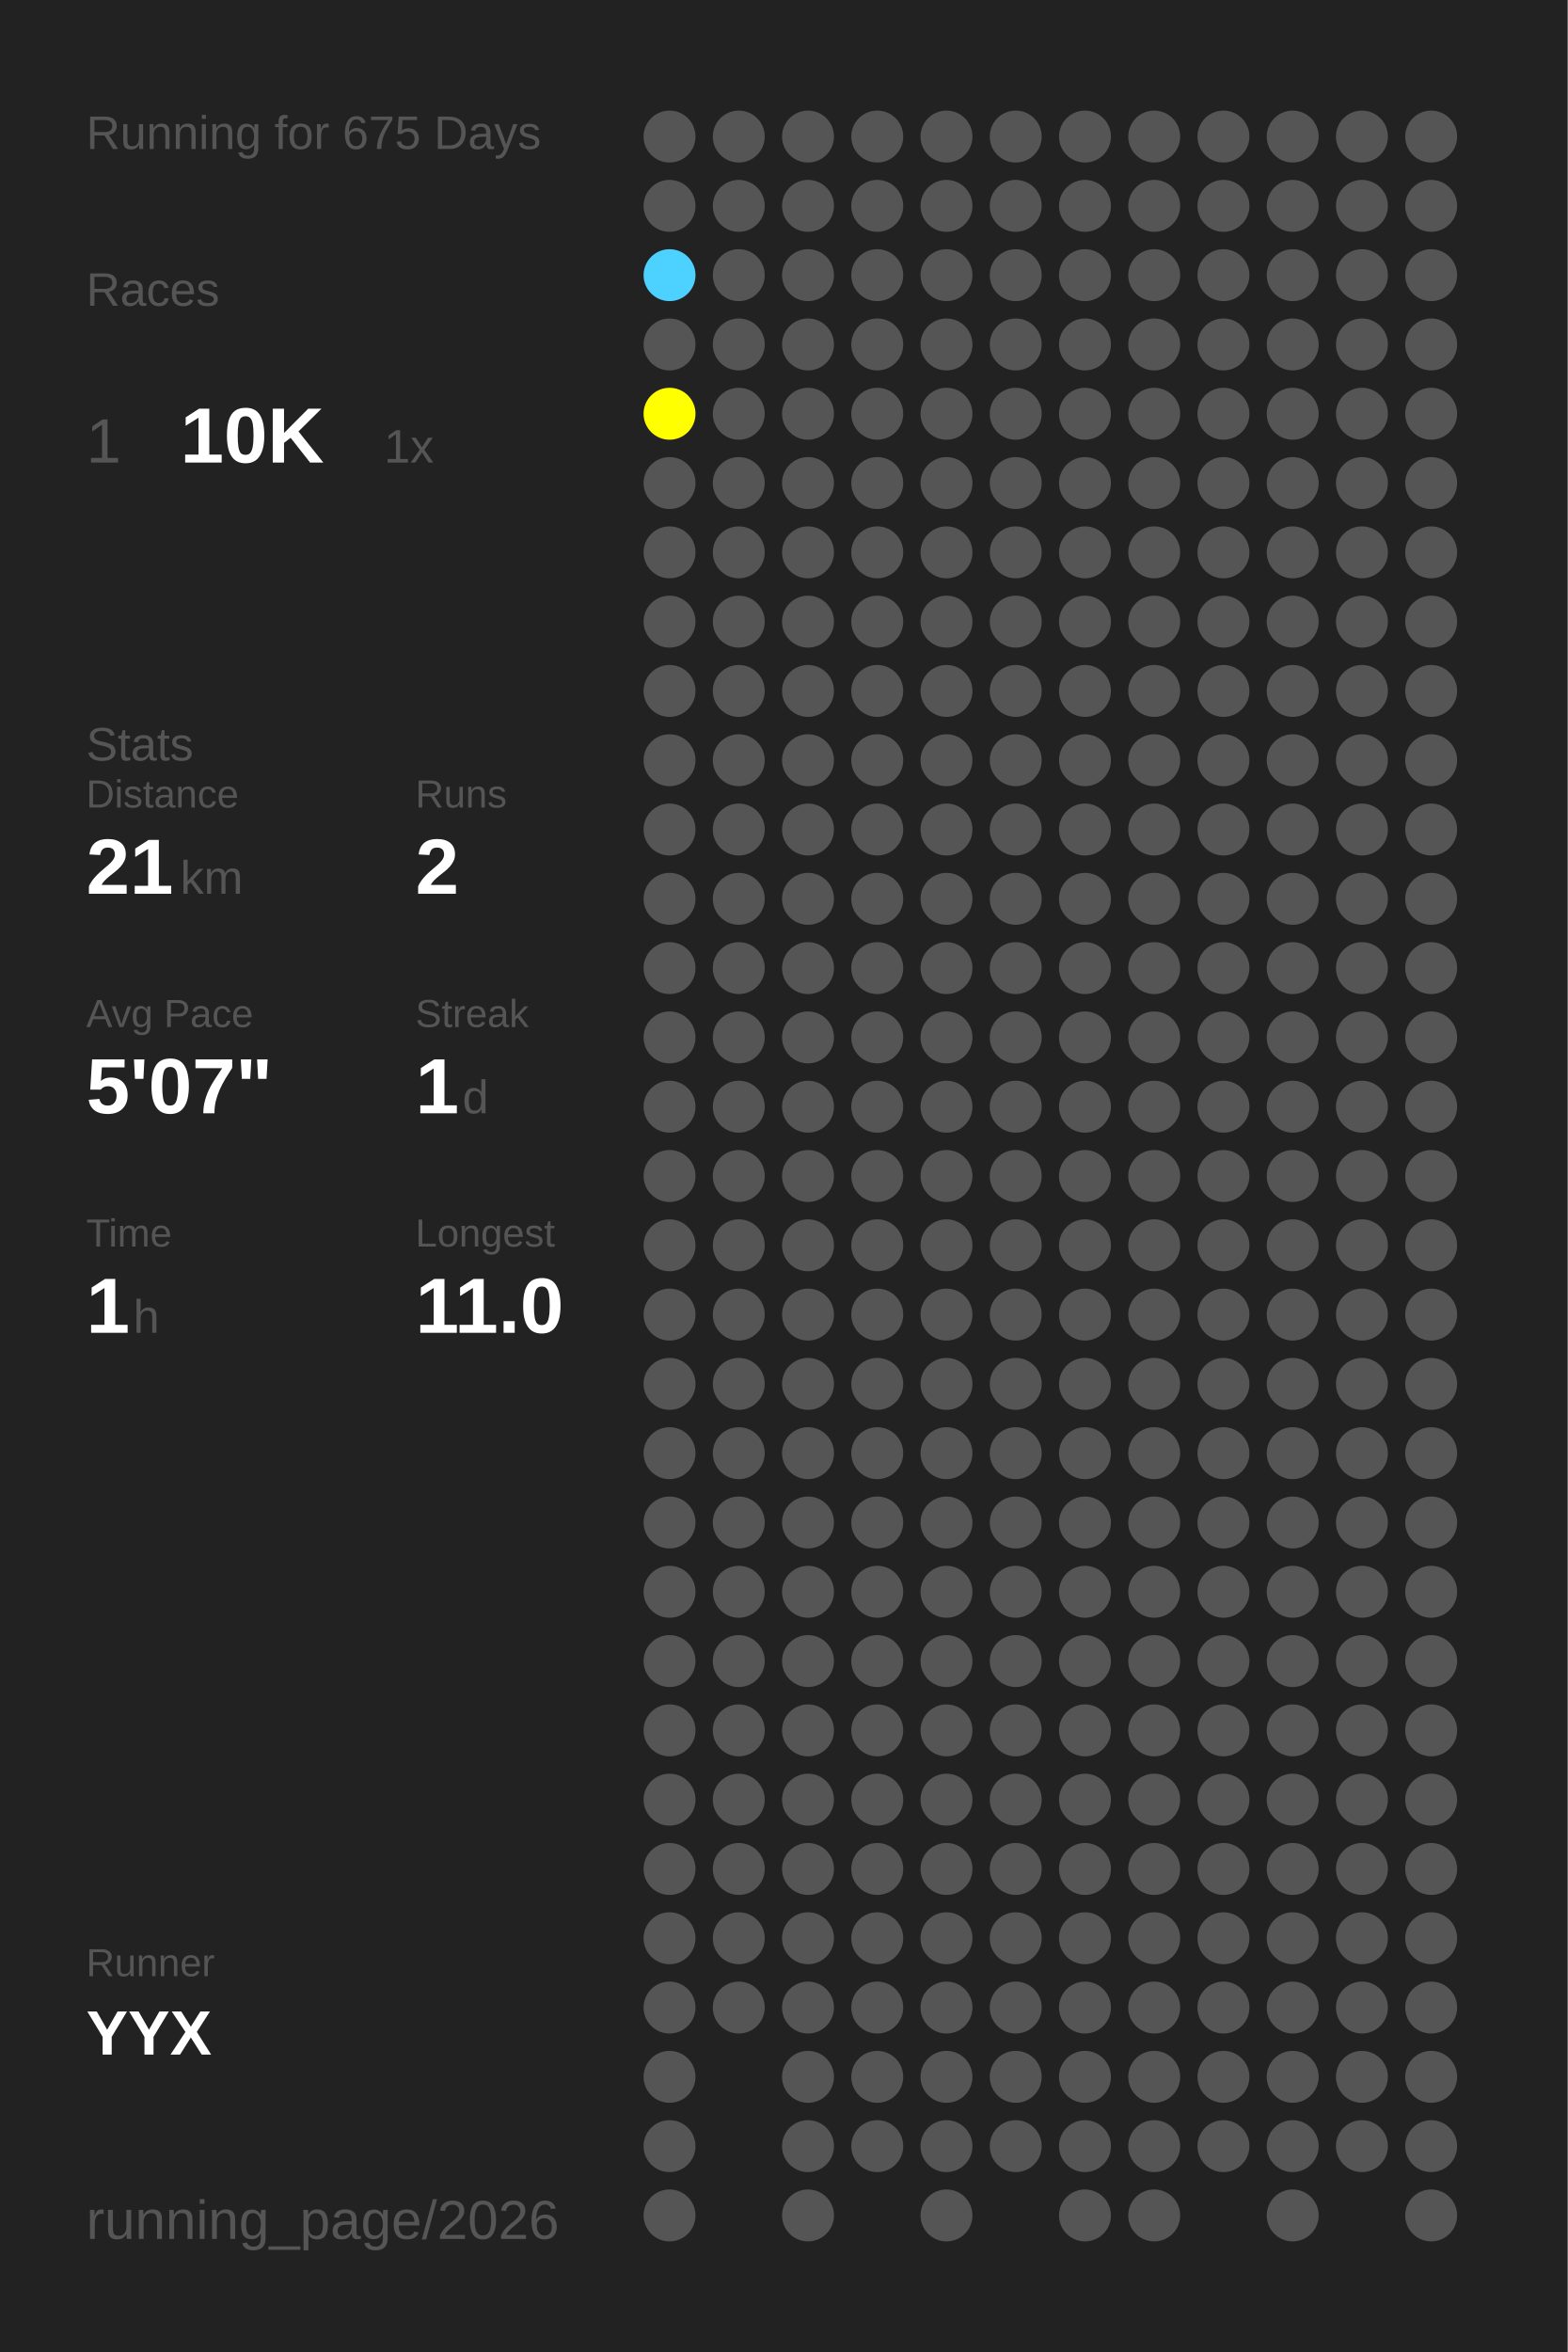
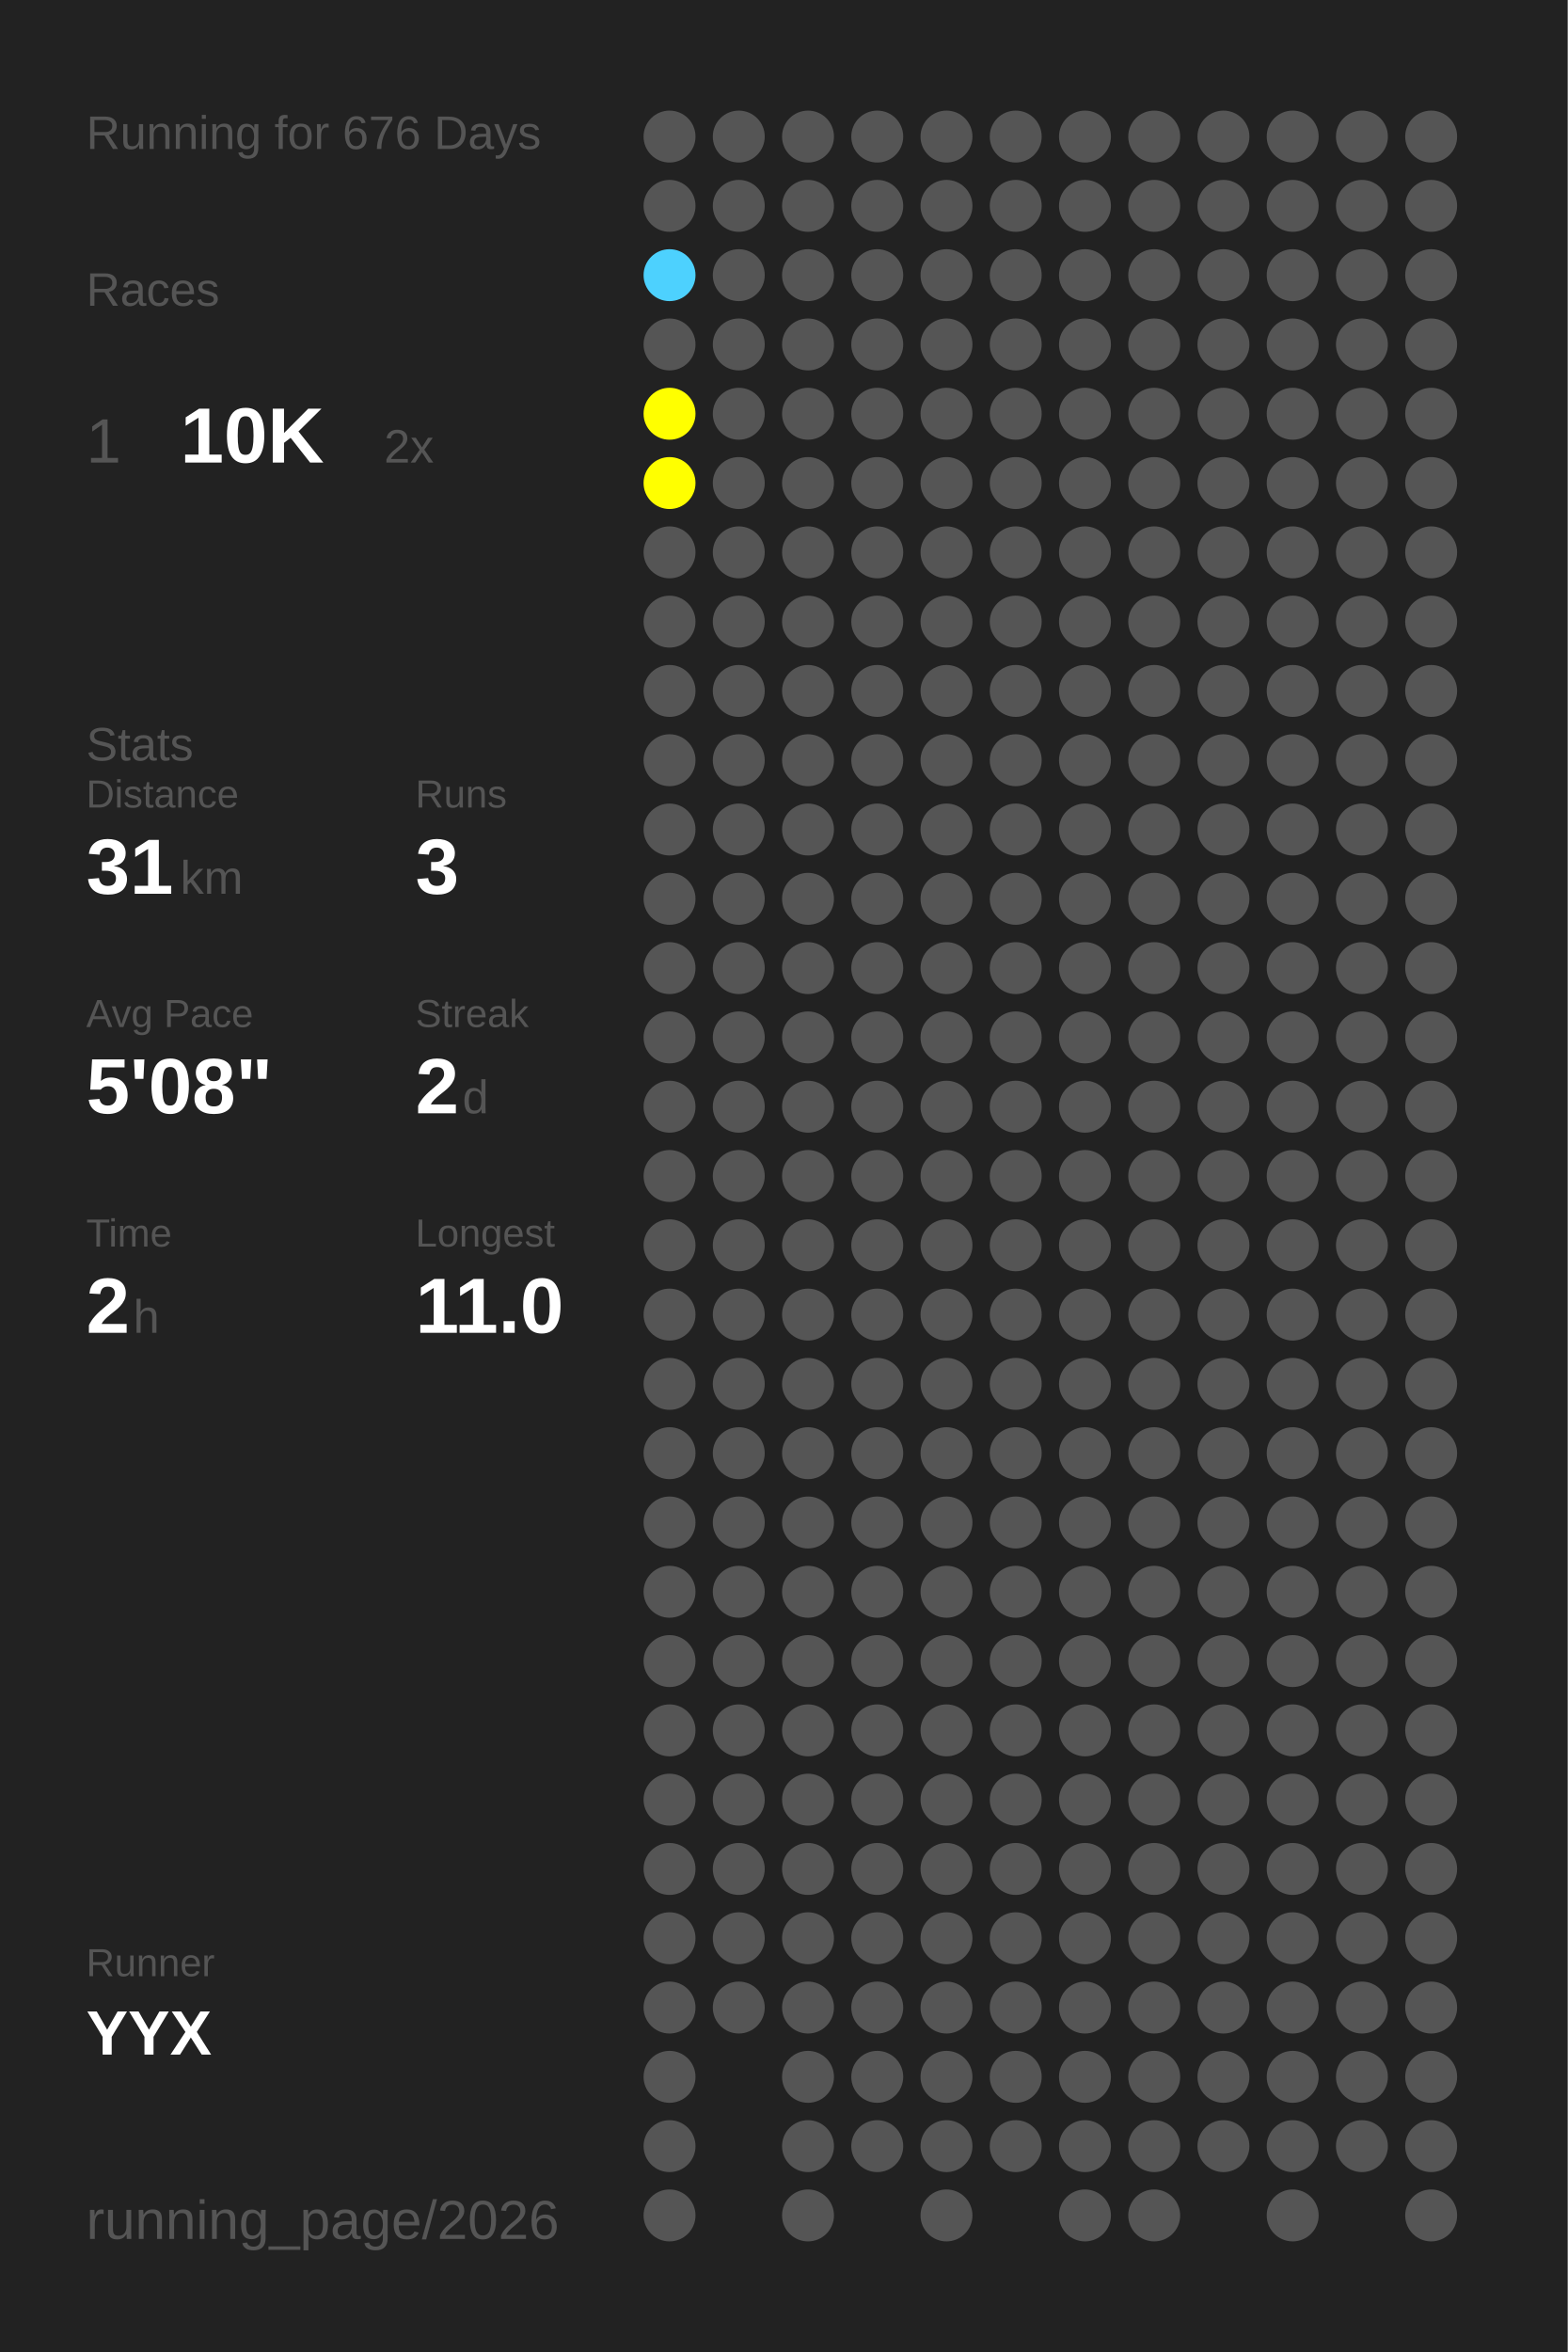
<svg xmlns="http://www.w3.org/2000/svg" baseProfile="full" height="300mm" version="1.1" viewBox="0,0,200,300" width="200mm">
  <defs />
  <rect fill="#222222" height="300" width="200" x="0" y="0" />
-   <text fill="#555555" style="font-size:6px; font-family:Arial;" x="11" y="19">Running for 675 Days</text>
+   <text fill="#555555" style="font-size:6px; font-family:Arial;" x="11" y="19">Running for 676 Days</text>
  <text fill="#555555" style="font-size:6px; font-family:Arial;" x="11" y="39">Races</text>
  <text fill="#555555" style="font-size:8px; font-family:Arial;" x="11" y="59">1</text>
  <text fill="#FFFFFF" style="font-size:10px; font-family:Arial; font-weight:bold;" x="23" y="59">10K</text>
-   <text fill="#555555" style="font-size:6px; font-family:Arial;" x="49" y="59">1x</text>
+   <text fill="#555555" style="font-size:6px; font-family:Arial;" x="49" y="59">2x</text>
  <text fill="#555555" style="font-size:6px; font-family:Arial;" x="11" y="97">Stats</text>
  <text fill="#555555" style="font-size:5px; font-family:Arial;" x="11" y="103">Distance</text>
-   <text fill="#FFFFFF" style="font-size:10px; font-family:Arial; font-weight:bold;" x="11" y="114">21</text>
+   <text fill="#FFFFFF" style="font-size:10px; font-family:Arial; font-weight:bold;" x="11" y="114">31</text>
  <text fill="#555555" style="font-size:6px; font-family:Arial;" x="23" y="114">km</text>
  <text fill="#555555" style="font-size:5px; font-family:Arial;" x="53" y="103">Runs</text>
-   <text fill="#FFFFFF" style="font-size:10px; font-family:Arial; font-weight:bold;" x="53" y="114">2</text>
+   <text fill="#FFFFFF" style="font-size:10px; font-family:Arial; font-weight:bold;" x="53" y="114">3</text>
  <text fill="#555555" style="font-size:5px; font-family:Arial;" x="11" y="131">Avg Pace</text>
-   <text fill="#FFFFFF" style="font-size:10px; font-family:Arial; font-weight:bold;" x="11" y="142">5'07"</text>
+   <text fill="#FFFFFF" style="font-size:10px; font-family:Arial; font-weight:bold;" x="11" y="142">5'08"</text>
  <text fill="#555555" style="font-size:5px; font-family:Arial;" x="53" y="131">Streak</text>
-   <text fill="#FFFFFF" style="font-size:10px; font-family:Arial; font-weight:bold;" x="53" y="142">1</text>
+   <text fill="#FFFFFF" style="font-size:10px; font-family:Arial; font-weight:bold;" x="53" y="142">2</text>
  <text fill="#555555" style="font-size:6px; font-family:Arial;" x="59" y="142">d</text>
  <text fill="#555555" style="font-size:5px; font-family:Arial;" x="11" y="159">Time</text>
-   <text fill="#FFFFFF" style="font-size:10px; font-family:Arial; font-weight:bold;" x="11" y="170">1</text>
+   <text fill="#FFFFFF" style="font-size:10px; font-family:Arial; font-weight:bold;" x="11" y="170">2</text>
  <text fill="#555555" style="font-size:6px; font-family:Arial;" x="17" y="170">h</text>
  <text fill="#555555" style="font-size:5px; font-family:Arial;" x="53" y="159">Longest</text>
  <text fill="#FFFFFF" style="font-size:10px; font-family:Arial; font-weight:bold;" x="53" y="170">11.0</text>
  <text fill="#555555" style="font-size:5px; font-family:Arial;" x="11" y="252.065">Runner</text>
  <text fill="#FFFFFF" style="font-size:8px; font-family:Arial; font-weight:bold;" x="11" y="262.065">YYX</text>
  <text fill="#555555" style="font-size:7px; font-family:Arial;" x="11" y="285.581">running_page/2026</text>
  <circle cx="85.417" cy="17.419" fill="#555555" r="3.312" />
  <circle cx="85.417" cy="26.258" fill="#555555" r="3.312" />
  <circle cx="85.417" cy="35.097" fill="#4dd1fe" r="3.312" />
  <circle cx="85.417" cy="43.935" fill="#555555" r="3.312" />
  <circle cx="85.417" cy="52.774" fill="#FFFF00" r="3.312" />
-   <circle cx="85.417" cy="61.613" fill="#555555" r="3.312" />
+   <circle cx="85.417" cy="61.613" fill="#FFFF00" r="3.312" />
  <circle cx="85.417" cy="70.452" fill="#555555" r="3.312" />
  <circle cx="85.417" cy="79.29" fill="#555555" r="3.312" />
  <circle cx="85.417" cy="88.129" fill="#555555" r="3.312" />
  <circle cx="85.417" cy="96.968" fill="#555555" r="3.312" />
  <circle cx="85.417" cy="105.806" fill="#555555" r="3.312" />
  <circle cx="85.417" cy="114.645" fill="#555555" r="3.312" />
  <circle cx="85.417" cy="123.484" fill="#555555" r="3.312" />
  <circle cx="85.417" cy="132.323" fill="#555555" r="3.312" />
  <circle cx="85.417" cy="141.161" fill="#555555" r="3.312" />
  <circle cx="85.417" cy="150" fill="#555555" r="3.312" />
  <circle cx="85.417" cy="158.839" fill="#555555" r="3.312" />
  <circle cx="85.417" cy="167.677" fill="#555555" r="3.312" />
  <circle cx="85.417" cy="176.516" fill="#555555" r="3.312" />
  <circle cx="85.417" cy="185.355" fill="#555555" r="3.312" />
  <circle cx="85.417" cy="194.194" fill="#555555" r="3.312" />
  <circle cx="85.417" cy="203.032" fill="#555555" r="3.312" />
  <circle cx="85.417" cy="211.871" fill="#555555" r="3.312" />
  <circle cx="85.417" cy="220.71" fill="#555555" r="3.312" />
  <circle cx="85.417" cy="229.548" fill="#555555" r="3.312" />
  <circle cx="85.417" cy="238.387" fill="#555555" r="3.312" />
  <circle cx="85.417" cy="247.226" fill="#555555" r="3.312" />
  <circle cx="85.417" cy="256.065" fill="#555555" r="3.312" />
  <circle cx="85.417" cy="264.903" fill="#555555" r="3.312" />
  <circle cx="85.417" cy="273.742" fill="#555555" r="3.312" />
  <circle cx="85.417" cy="282.581" fill="#555555" r="3.312" />
  <circle cx="94.25" cy="17.419" fill="#555555" r="3.312" />
  <circle cx="94.25" cy="26.258" fill="#555555" r="3.312" />
  <circle cx="94.25" cy="35.097" fill="#555555" r="3.312" />
  <circle cx="94.25" cy="43.935" fill="#555555" r="3.312" />
  <circle cx="94.25" cy="52.774" fill="#555555" r="3.312" />
  <circle cx="94.25" cy="61.613" fill="#555555" r="3.312" />
  <circle cx="94.25" cy="70.452" fill="#555555" r="3.312" />
  <circle cx="94.25" cy="79.29" fill="#555555" r="3.312" />
  <circle cx="94.25" cy="88.129" fill="#555555" r="3.312" />
  <circle cx="94.25" cy="96.968" fill="#555555" r="3.312" />
  <circle cx="94.25" cy="105.806" fill="#555555" r="3.312" />
  <circle cx="94.25" cy="114.645" fill="#555555" r="3.312" />
  <circle cx="94.25" cy="123.484" fill="#555555" r="3.312" />
  <circle cx="94.25" cy="132.323" fill="#555555" r="3.312" />
  <circle cx="94.25" cy="141.161" fill="#555555" r="3.312" />
  <circle cx="94.25" cy="150" fill="#555555" r="3.312" />
  <circle cx="94.25" cy="158.839" fill="#555555" r="3.312" />
  <circle cx="94.25" cy="167.677" fill="#555555" r="3.312" />
  <circle cx="94.25" cy="176.516" fill="#555555" r="3.312" />
  <circle cx="94.25" cy="185.355" fill="#555555" r="3.312" />
  <circle cx="94.25" cy="194.194" fill="#555555" r="3.312" />
  <circle cx="94.25" cy="203.032" fill="#555555" r="3.312" />
  <circle cx="94.25" cy="211.871" fill="#555555" r="3.312" />
  <circle cx="94.25" cy="220.71" fill="#555555" r="3.312" />
  <circle cx="94.25" cy="229.548" fill="#555555" r="3.312" />
  <circle cx="94.25" cy="238.387" fill="#555555" r="3.312" />
  <circle cx="94.25" cy="247.226" fill="#555555" r="3.312" />
  <circle cx="94.25" cy="256.065" fill="#555555" r="3.312" />
  <circle cx="103.083" cy="17.419" fill="#555555" r="3.312" />
  <circle cx="103.083" cy="26.258" fill="#555555" r="3.312" />
  <circle cx="103.083" cy="35.097" fill="#555555" r="3.312" />
  <circle cx="103.083" cy="43.935" fill="#555555" r="3.312" />
  <circle cx="103.083" cy="52.774" fill="#555555" r="3.312" />
  <circle cx="103.083" cy="61.613" fill="#555555" r="3.312" />
  <circle cx="103.083" cy="70.452" fill="#555555" r="3.312" />
  <circle cx="103.083" cy="79.29" fill="#555555" r="3.312" />
  <circle cx="103.083" cy="88.129" fill="#555555" r="3.312" />
  <circle cx="103.083" cy="96.968" fill="#555555" r="3.312" />
  <circle cx="103.083" cy="105.806" fill="#555555" r="3.312" />
  <circle cx="103.083" cy="114.645" fill="#555555" r="3.312" />
  <circle cx="103.083" cy="123.484" fill="#555555" r="3.312" />
  <circle cx="103.083" cy="132.323" fill="#555555" r="3.312" />
  <circle cx="103.083" cy="141.161" fill="#555555" r="3.312" />
  <circle cx="103.083" cy="150" fill="#555555" r="3.312" />
  <circle cx="103.083" cy="158.839" fill="#555555" r="3.312" />
  <circle cx="103.083" cy="167.677" fill="#555555" r="3.312" />
  <circle cx="103.083" cy="176.516" fill="#555555" r="3.312" />
  <circle cx="103.083" cy="185.355" fill="#555555" r="3.312" />
  <circle cx="103.083" cy="194.194" fill="#555555" r="3.312" />
  <circle cx="103.083" cy="203.032" fill="#555555" r="3.312" />
  <circle cx="103.083" cy="211.871" fill="#555555" r="3.312" />
  <circle cx="103.083" cy="220.71" fill="#555555" r="3.312" />
  <circle cx="103.083" cy="229.548" fill="#555555" r="3.312" />
  <circle cx="103.083" cy="238.387" fill="#555555" r="3.312" />
  <circle cx="103.083" cy="247.226" fill="#555555" r="3.312" />
  <circle cx="103.083" cy="256.065" fill="#555555" r="3.312" />
  <circle cx="103.083" cy="264.903" fill="#555555" r="3.312" />
  <circle cx="103.083" cy="273.742" fill="#555555" r="3.312" />
  <circle cx="103.083" cy="282.581" fill="#555555" r="3.312" />
  <circle cx="111.917" cy="17.419" fill="#555555" r="3.312" />
  <circle cx="111.917" cy="26.258" fill="#555555" r="3.312" />
  <circle cx="111.917" cy="35.097" fill="#555555" r="3.312" />
  <circle cx="111.917" cy="43.935" fill="#555555" r="3.312" />
  <circle cx="111.917" cy="52.774" fill="#555555" r="3.312" />
  <circle cx="111.917" cy="61.613" fill="#555555" r="3.312" />
  <circle cx="111.917" cy="70.452" fill="#555555" r="3.312" />
  <circle cx="111.917" cy="79.29" fill="#555555" r="3.312" />
  <circle cx="111.917" cy="88.129" fill="#555555" r="3.312" />
  <circle cx="111.917" cy="96.968" fill="#555555" r="3.312" />
  <circle cx="111.917" cy="105.806" fill="#555555" r="3.312" />
  <circle cx="111.917" cy="114.645" fill="#555555" r="3.312" />
  <circle cx="111.917" cy="123.484" fill="#555555" r="3.312" />
  <circle cx="111.917" cy="132.323" fill="#555555" r="3.312" />
  <circle cx="111.917" cy="141.161" fill="#555555" r="3.312" />
  <circle cx="111.917" cy="150" fill="#555555" r="3.312" />
  <circle cx="111.917" cy="158.839" fill="#555555" r="3.312" />
  <circle cx="111.917" cy="167.677" fill="#555555" r="3.312" />
  <circle cx="111.917" cy="176.516" fill="#555555" r="3.312" />
  <circle cx="111.917" cy="185.355" fill="#555555" r="3.312" />
  <circle cx="111.917" cy="194.194" fill="#555555" r="3.312" />
  <circle cx="111.917" cy="203.032" fill="#555555" r="3.312" />
  <circle cx="111.917" cy="211.871" fill="#555555" r="3.312" />
  <circle cx="111.917" cy="220.71" fill="#555555" r="3.312" />
  <circle cx="111.917" cy="229.548" fill="#555555" r="3.312" />
  <circle cx="111.917" cy="238.387" fill="#555555" r="3.312" />
  <circle cx="111.917" cy="247.226" fill="#555555" r="3.312" />
  <circle cx="111.917" cy="256.065" fill="#555555" r="3.312" />
  <circle cx="111.917" cy="264.903" fill="#555555" r="3.312" />
  <circle cx="111.917" cy="273.742" fill="#555555" r="3.312" />
  <circle cx="120.75" cy="17.419" fill="#555555" r="3.312" />
  <circle cx="120.75" cy="26.258" fill="#555555" r="3.312" />
  <circle cx="120.75" cy="35.097" fill="#555555" r="3.312" />
  <circle cx="120.75" cy="43.935" fill="#555555" r="3.312" />
  <circle cx="120.75" cy="52.774" fill="#555555" r="3.312" />
  <circle cx="120.75" cy="61.613" fill="#555555" r="3.312" />
  <circle cx="120.75" cy="70.452" fill="#555555" r="3.312" />
  <circle cx="120.75" cy="79.29" fill="#555555" r="3.312" />
  <circle cx="120.75" cy="88.129" fill="#555555" r="3.312" />
  <circle cx="120.75" cy="96.968" fill="#555555" r="3.312" />
  <circle cx="120.75" cy="105.806" fill="#555555" r="3.312" />
  <circle cx="120.75" cy="114.645" fill="#555555" r="3.312" />
  <circle cx="120.75" cy="123.484" fill="#555555" r="3.312" />
  <circle cx="120.75" cy="132.323" fill="#555555" r="3.312" />
  <circle cx="120.75" cy="141.161" fill="#555555" r="3.312" />
  <circle cx="120.75" cy="150" fill="#555555" r="3.312" />
  <circle cx="120.75" cy="158.839" fill="#555555" r="3.312" />
  <circle cx="120.75" cy="167.677" fill="#555555" r="3.312" />
  <circle cx="120.75" cy="176.516" fill="#555555" r="3.312" />
  <circle cx="120.75" cy="185.355" fill="#555555" r="3.312" />
  <circle cx="120.75" cy="194.194" fill="#555555" r="3.312" />
  <circle cx="120.75" cy="203.032" fill="#555555" r="3.312" />
  <circle cx="120.75" cy="211.871" fill="#555555" r="3.312" />
  <circle cx="120.75" cy="220.71" fill="#555555" r="3.312" />
  <circle cx="120.75" cy="229.548" fill="#555555" r="3.312" />
  <circle cx="120.75" cy="238.387" fill="#555555" r="3.312" />
  <circle cx="120.75" cy="247.226" fill="#555555" r="3.312" />
  <circle cx="120.75" cy="256.065" fill="#555555" r="3.312" />
  <circle cx="120.75" cy="264.903" fill="#555555" r="3.312" />
  <circle cx="120.75" cy="273.742" fill="#555555" r="3.312" />
  <circle cx="120.75" cy="282.581" fill="#555555" r="3.312" />
  <circle cx="129.583" cy="17.419" fill="#555555" r="3.312" />
  <circle cx="129.583" cy="26.258" fill="#555555" r="3.312" />
  <circle cx="129.583" cy="35.097" fill="#555555" r="3.312" />
  <circle cx="129.583" cy="43.935" fill="#555555" r="3.312" />
  <circle cx="129.583" cy="52.774" fill="#555555" r="3.312" />
  <circle cx="129.583" cy="61.613" fill="#555555" r="3.312" />
  <circle cx="129.583" cy="70.452" fill="#555555" r="3.312" />
  <circle cx="129.583" cy="79.29" fill="#555555" r="3.312" />
  <circle cx="129.583" cy="88.129" fill="#555555" r="3.312" />
  <circle cx="129.583" cy="96.968" fill="#555555" r="3.312" />
  <circle cx="129.583" cy="105.806" fill="#555555" r="3.312" />
  <circle cx="129.583" cy="114.645" fill="#555555" r="3.312" />
  <circle cx="129.583" cy="123.484" fill="#555555" r="3.312" />
  <circle cx="129.583" cy="132.323" fill="#555555" r="3.312" />
  <circle cx="129.583" cy="141.161" fill="#555555" r="3.312" />
  <circle cx="129.583" cy="150" fill="#555555" r="3.312" />
  <circle cx="129.583" cy="158.839" fill="#555555" r="3.312" />
  <circle cx="129.583" cy="167.677" fill="#555555" r="3.312" />
  <circle cx="129.583" cy="176.516" fill="#555555" r="3.312" />
  <circle cx="129.583" cy="185.355" fill="#555555" r="3.312" />
  <circle cx="129.583" cy="194.194" fill="#555555" r="3.312" />
  <circle cx="129.583" cy="203.032" fill="#555555" r="3.312" />
  <circle cx="129.583" cy="211.871" fill="#555555" r="3.312" />
  <circle cx="129.583" cy="220.71" fill="#555555" r="3.312" />
  <circle cx="129.583" cy="229.548" fill="#555555" r="3.312" />
  <circle cx="129.583" cy="238.387" fill="#555555" r="3.312" />
  <circle cx="129.583" cy="247.226" fill="#555555" r="3.312" />
  <circle cx="129.583" cy="256.065" fill="#555555" r="3.312" />
  <circle cx="129.583" cy="264.903" fill="#555555" r="3.312" />
  <circle cx="129.583" cy="273.742" fill="#555555" r="3.312" />
  <circle cx="138.417" cy="17.419" fill="#555555" r="3.312" />
  <circle cx="138.417" cy="26.258" fill="#555555" r="3.312" />
  <circle cx="138.417" cy="35.097" fill="#555555" r="3.312" />
  <circle cx="138.417" cy="43.935" fill="#555555" r="3.312" />
  <circle cx="138.417" cy="52.774" fill="#555555" r="3.312" />
  <circle cx="138.417" cy="61.613" fill="#555555" r="3.312" />
  <circle cx="138.417" cy="70.452" fill="#555555" r="3.312" />
  <circle cx="138.417" cy="79.29" fill="#555555" r="3.312" />
  <circle cx="138.417" cy="88.129" fill="#555555" r="3.312" />
  <circle cx="138.417" cy="96.968" fill="#555555" r="3.312" />
  <circle cx="138.417" cy="105.806" fill="#555555" r="3.312" />
  <circle cx="138.417" cy="114.645" fill="#555555" r="3.312" />
  <circle cx="138.417" cy="123.484" fill="#555555" r="3.312" />
  <circle cx="138.417" cy="132.323" fill="#555555" r="3.312" />
  <circle cx="138.417" cy="141.161" fill="#555555" r="3.312" />
  <circle cx="138.417" cy="150" fill="#555555" r="3.312" />
  <circle cx="138.417" cy="158.839" fill="#555555" r="3.312" />
  <circle cx="138.417" cy="167.677" fill="#555555" r="3.312" />
  <circle cx="138.417" cy="176.516" fill="#555555" r="3.312" />
  <circle cx="138.417" cy="185.355" fill="#555555" r="3.312" />
  <circle cx="138.417" cy="194.194" fill="#555555" r="3.312" />
  <circle cx="138.417" cy="203.032" fill="#555555" r="3.312" />
  <circle cx="138.417" cy="211.871" fill="#555555" r="3.312" />
  <circle cx="138.417" cy="220.71" fill="#555555" r="3.312" />
  <circle cx="138.417" cy="229.548" fill="#555555" r="3.312" />
  <circle cx="138.417" cy="238.387" fill="#555555" r="3.312" />
  <circle cx="138.417" cy="247.226" fill="#555555" r="3.312" />
  <circle cx="138.417" cy="256.065" fill="#555555" r="3.312" />
  <circle cx="138.417" cy="264.903" fill="#555555" r="3.312" />
  <circle cx="138.417" cy="273.742" fill="#555555" r="3.312" />
  <circle cx="138.417" cy="282.581" fill="#555555" r="3.312" />
  <circle cx="147.25" cy="17.419" fill="#555555" r="3.312" />
  <circle cx="147.25" cy="26.258" fill="#555555" r="3.312" />
  <circle cx="147.25" cy="35.097" fill="#555555" r="3.312" />
  <circle cx="147.25" cy="43.935" fill="#555555" r="3.312" />
  <circle cx="147.25" cy="52.774" fill="#555555" r="3.312" />
  <circle cx="147.25" cy="61.613" fill="#555555" r="3.312" />
  <circle cx="147.25" cy="70.452" fill="#555555" r="3.312" />
  <circle cx="147.25" cy="79.29" fill="#555555" r="3.312" />
  <circle cx="147.25" cy="88.129" fill="#555555" r="3.312" />
  <circle cx="147.25" cy="96.968" fill="#555555" r="3.312" />
  <circle cx="147.25" cy="105.806" fill="#555555" r="3.312" />
  <circle cx="147.25" cy="114.645" fill="#555555" r="3.312" />
  <circle cx="147.25" cy="123.484" fill="#555555" r="3.312" />
  <circle cx="147.25" cy="132.323" fill="#555555" r="3.312" />
  <circle cx="147.25" cy="141.161" fill="#555555" r="3.312" />
  <circle cx="147.25" cy="150" fill="#555555" r="3.312" />
  <circle cx="147.25" cy="158.839" fill="#555555" r="3.312" />
  <circle cx="147.25" cy="167.677" fill="#555555" r="3.312" />
  <circle cx="147.25" cy="176.516" fill="#555555" r="3.312" />
  <circle cx="147.25" cy="185.355" fill="#555555" r="3.312" />
  <circle cx="147.25" cy="194.194" fill="#555555" r="3.312" />
  <circle cx="147.25" cy="203.032" fill="#555555" r="3.312" />
  <circle cx="147.25" cy="211.871" fill="#555555" r="3.312" />
  <circle cx="147.25" cy="220.71" fill="#555555" r="3.312" />
  <circle cx="147.25" cy="229.548" fill="#555555" r="3.312" />
  <circle cx="147.25" cy="238.387" fill="#555555" r="3.312" />
  <circle cx="147.25" cy="247.226" fill="#555555" r="3.312" />
  <circle cx="147.25" cy="256.065" fill="#555555" r="3.312" />
  <circle cx="147.25" cy="264.903" fill="#555555" r="3.312" />
  <circle cx="147.25" cy="273.742" fill="#555555" r="3.312" />
  <circle cx="147.25" cy="282.581" fill="#555555" r="3.312" />
  <circle cx="156.083" cy="17.419" fill="#555555" r="3.312" />
  <circle cx="156.083" cy="26.258" fill="#555555" r="3.312" />
  <circle cx="156.083" cy="35.097" fill="#555555" r="3.312" />
  <circle cx="156.083" cy="43.935" fill="#555555" r="3.312" />
  <circle cx="156.083" cy="52.774" fill="#555555" r="3.312" />
  <circle cx="156.083" cy="61.613" fill="#555555" r="3.312" />
  <circle cx="156.083" cy="70.452" fill="#555555" r="3.312" />
  <circle cx="156.083" cy="79.29" fill="#555555" r="3.312" />
  <circle cx="156.083" cy="88.129" fill="#555555" r="3.312" />
  <circle cx="156.083" cy="96.968" fill="#555555" r="3.312" />
  <circle cx="156.083" cy="105.806" fill="#555555" r="3.312" />
  <circle cx="156.083" cy="114.645" fill="#555555" r="3.312" />
  <circle cx="156.083" cy="123.484" fill="#555555" r="3.312" />
  <circle cx="156.083" cy="132.323" fill="#555555" r="3.312" />
  <circle cx="156.083" cy="141.161" fill="#555555" r="3.312" />
  <circle cx="156.083" cy="150" fill="#555555" r="3.312" />
  <circle cx="156.083" cy="158.839" fill="#555555" r="3.312" />
  <circle cx="156.083" cy="167.677" fill="#555555" r="3.312" />
  <circle cx="156.083" cy="176.516" fill="#555555" r="3.312" />
  <circle cx="156.083" cy="185.355" fill="#555555" r="3.312" />
  <circle cx="156.083" cy="194.194" fill="#555555" r="3.312" />
  <circle cx="156.083" cy="203.032" fill="#555555" r="3.312" />
  <circle cx="156.083" cy="211.871" fill="#555555" r="3.312" />
  <circle cx="156.083" cy="220.71" fill="#555555" r="3.312" />
  <circle cx="156.083" cy="229.548" fill="#555555" r="3.312" />
  <circle cx="156.083" cy="238.387" fill="#555555" r="3.312" />
  <circle cx="156.083" cy="247.226" fill="#555555" r="3.312" />
  <circle cx="156.083" cy="256.065" fill="#555555" r="3.312" />
  <circle cx="156.083" cy="264.903" fill="#555555" r="3.312" />
  <circle cx="156.083" cy="273.742" fill="#555555" r="3.312" />
  <circle cx="164.917" cy="17.419" fill="#555555" r="3.312" />
  <circle cx="164.917" cy="26.258" fill="#555555" r="3.312" />
  <circle cx="164.917" cy="35.097" fill="#555555" r="3.312" />
  <circle cx="164.917" cy="43.935" fill="#555555" r="3.312" />
  <circle cx="164.917" cy="52.774" fill="#555555" r="3.312" />
  <circle cx="164.917" cy="61.613" fill="#555555" r="3.312" />
  <circle cx="164.917" cy="70.452" fill="#555555" r="3.312" />
  <circle cx="164.917" cy="79.29" fill="#555555" r="3.312" />
  <circle cx="164.917" cy="88.129" fill="#555555" r="3.312" />
  <circle cx="164.917" cy="96.968" fill="#555555" r="3.312" />
  <circle cx="164.917" cy="105.806" fill="#555555" r="3.312" />
  <circle cx="164.917" cy="114.645" fill="#555555" r="3.312" />
  <circle cx="164.917" cy="123.484" fill="#555555" r="3.312" />
  <circle cx="164.917" cy="132.323" fill="#555555" r="3.312" />
  <circle cx="164.917" cy="141.161" fill="#555555" r="3.312" />
  <circle cx="164.917" cy="150" fill="#555555" r="3.312" />
  <circle cx="164.917" cy="158.839" fill="#555555" r="3.312" />
  <circle cx="164.917" cy="167.677" fill="#555555" r="3.312" />
  <circle cx="164.917" cy="176.516" fill="#555555" r="3.312" />
  <circle cx="164.917" cy="185.355" fill="#555555" r="3.312" />
  <circle cx="164.917" cy="194.194" fill="#555555" r="3.312" />
  <circle cx="164.917" cy="203.032" fill="#555555" r="3.312" />
  <circle cx="164.917" cy="211.871" fill="#555555" r="3.312" />
  <circle cx="164.917" cy="220.71" fill="#555555" r="3.312" />
  <circle cx="164.917" cy="229.548" fill="#555555" r="3.312" />
  <circle cx="164.917" cy="238.387" fill="#555555" r="3.312" />
  <circle cx="164.917" cy="247.226" fill="#555555" r="3.312" />
  <circle cx="164.917" cy="256.065" fill="#555555" r="3.312" />
  <circle cx="164.917" cy="264.903" fill="#555555" r="3.312" />
  <circle cx="164.917" cy="273.742" fill="#555555" r="3.312" />
  <circle cx="164.917" cy="282.581" fill="#555555" r="3.312" />
  <circle cx="173.75" cy="17.419" fill="#555555" r="3.312" />
  <circle cx="173.75" cy="26.258" fill="#555555" r="3.312" />
  <circle cx="173.75" cy="35.097" fill="#555555" r="3.312" />
  <circle cx="173.75" cy="43.935" fill="#555555" r="3.312" />
  <circle cx="173.75" cy="52.774" fill="#555555" r="3.312" />
  <circle cx="173.75" cy="61.613" fill="#555555" r="3.312" />
  <circle cx="173.75" cy="70.452" fill="#555555" r="3.312" />
  <circle cx="173.75" cy="79.29" fill="#555555" r="3.312" />
  <circle cx="173.75" cy="88.129" fill="#555555" r="3.312" />
  <circle cx="173.75" cy="96.968" fill="#555555" r="3.312" />
  <circle cx="173.75" cy="105.806" fill="#555555" r="3.312" />
  <circle cx="173.75" cy="114.645" fill="#555555" r="3.312" />
  <circle cx="173.75" cy="123.484" fill="#555555" r="3.312" />
  <circle cx="173.75" cy="132.323" fill="#555555" r="3.312" />
  <circle cx="173.75" cy="141.161" fill="#555555" r="3.312" />
  <circle cx="173.75" cy="150" fill="#555555" r="3.312" />
  <circle cx="173.75" cy="158.839" fill="#555555" r="3.312" />
  <circle cx="173.75" cy="167.677" fill="#555555" r="3.312" />
  <circle cx="173.75" cy="176.516" fill="#555555" r="3.312" />
  <circle cx="173.75" cy="185.355" fill="#555555" r="3.312" />
  <circle cx="173.75" cy="194.194" fill="#555555" r="3.312" />
  <circle cx="173.75" cy="203.032" fill="#555555" r="3.312" />
  <circle cx="173.75" cy="211.871" fill="#555555" r="3.312" />
  <circle cx="173.75" cy="220.71" fill="#555555" r="3.312" />
  <circle cx="173.75" cy="229.548" fill="#555555" r="3.312" />
  <circle cx="173.75" cy="238.387" fill="#555555" r="3.312" />
  <circle cx="173.75" cy="247.226" fill="#555555" r="3.312" />
  <circle cx="173.75" cy="256.065" fill="#555555" r="3.312" />
  <circle cx="173.75" cy="264.903" fill="#555555" r="3.312" />
  <circle cx="173.75" cy="273.742" fill="#555555" r="3.312" />
  <circle cx="182.583" cy="17.419" fill="#555555" r="3.312" />
  <circle cx="182.583" cy="26.258" fill="#555555" r="3.312" />
  <circle cx="182.583" cy="35.097" fill="#555555" r="3.312" />
  <circle cx="182.583" cy="43.935" fill="#555555" r="3.312" />
  <circle cx="182.583" cy="52.774" fill="#555555" r="3.312" />
  <circle cx="182.583" cy="61.613" fill="#555555" r="3.312" />
  <circle cx="182.583" cy="70.452" fill="#555555" r="3.312" />
  <circle cx="182.583" cy="79.29" fill="#555555" r="3.312" />
  <circle cx="182.583" cy="88.129" fill="#555555" r="3.312" />
  <circle cx="182.583" cy="96.968" fill="#555555" r="3.312" />
  <circle cx="182.583" cy="105.806" fill="#555555" r="3.312" />
  <circle cx="182.583" cy="114.645" fill="#555555" r="3.312" />
  <circle cx="182.583" cy="123.484" fill="#555555" r="3.312" />
  <circle cx="182.583" cy="132.323" fill="#555555" r="3.312" />
  <circle cx="182.583" cy="141.161" fill="#555555" r="3.312" />
  <circle cx="182.583" cy="150" fill="#555555" r="3.312" />
  <circle cx="182.583" cy="158.839" fill="#555555" r="3.312" />
  <circle cx="182.583" cy="167.677" fill="#555555" r="3.312" />
  <circle cx="182.583" cy="176.516" fill="#555555" r="3.312" />
  <circle cx="182.583" cy="185.355" fill="#555555" r="3.312" />
  <circle cx="182.583" cy="194.194" fill="#555555" r="3.312" />
  <circle cx="182.583" cy="203.032" fill="#555555" r="3.312" />
  <circle cx="182.583" cy="211.871" fill="#555555" r="3.312" />
  <circle cx="182.583" cy="220.71" fill="#555555" r="3.312" />
  <circle cx="182.583" cy="229.548" fill="#555555" r="3.312" />
  <circle cx="182.583" cy="238.387" fill="#555555" r="3.312" />
  <circle cx="182.583" cy="247.226" fill="#555555" r="3.312" />
  <circle cx="182.583" cy="256.065" fill="#555555" r="3.312" />
  <circle cx="182.583" cy="264.903" fill="#555555" r="3.312" />
  <circle cx="182.583" cy="273.742" fill="#555555" r="3.312" />
  <circle cx="182.583" cy="282.581" fill="#555555" r="3.312" />
</svg>
